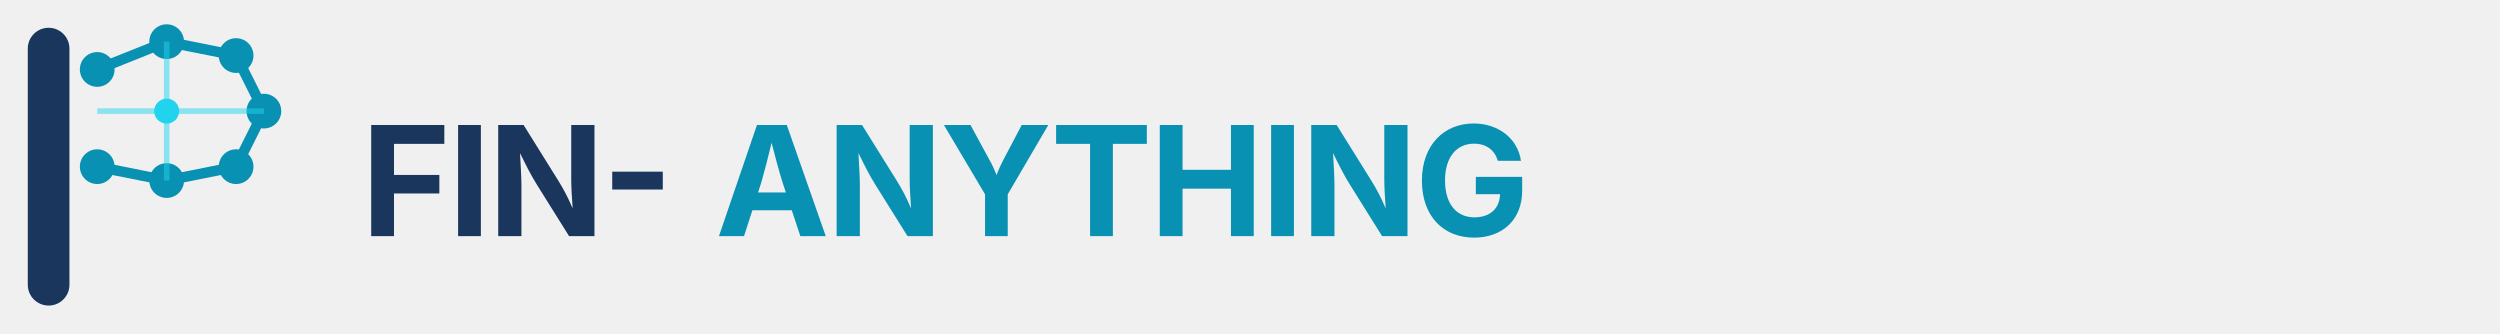
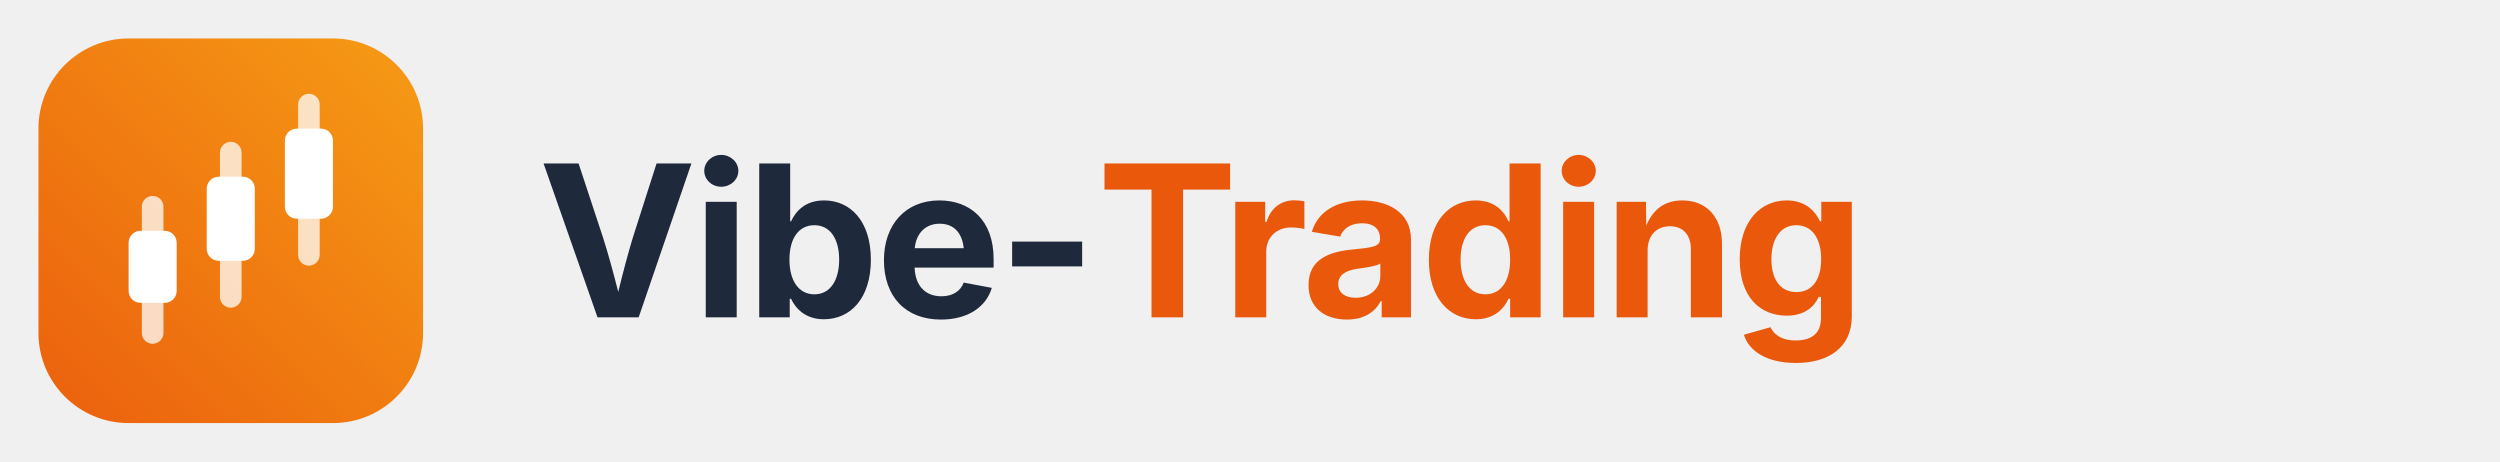
- <svg xmlns="http://www.w3.org/2000/svg" viewBox="0 0 360 48" fill="none">
-   <g>
-     <rect x="4" y="4" width="6" height="40" rx="3" fill="#1a365d" />
-     <circle cx="14" cy="10" r="2.5" fill="#0891b2" />
-     <circle cx="24" cy="6" r="2.5" fill="#0891b2" />
-     <circle cx="34" cy="8" r="2.5" fill="#0891b2" />
-     <circle cx="38" cy="16" r="2.5" fill="#0891b2" />
-     <circle cx="34" cy="24" r="2.5" fill="#0891b2" />
-     <circle cx="24" cy="26" r="2.5" fill="#0891b2" />
-     <circle cx="14" cy="24" r="2.5" fill="#0891b2" />
-     <path d="M14 10 L24 6 L34 8 L38 16 L34 24 L24 26 L14 24" stroke="#0891b2" stroke-width="1.5" fill="none" stroke-linejoin="round" />
-     <line x1="24" y1="6" x2="24" y2="26" stroke="#22d3ee" stroke-width="0.8" opacity="0.5" />
-     <line x1="14" y1="16" x2="38" y2="16" stroke="#22d3ee" stroke-width="0.8" opacity="0.5" />
-     <circle cx="24" cy="16" r="1.8" fill="#22d3ee" />
+ <svg xmlns="http://www.w3.org/2000/svg" viewBox="0 0 260 48" fill="none">
+   <defs>
+     <linearGradient id="g" x1="4" y1="44" x2="44" y2="4" gradientUnits="userSpaceOnUse">
+       <stop offset="0" stop-color="#EA580C" />
+       <stop offset="1" stop-color="#F7A316" />
+     </linearGradient>
+   </defs>
+   <g transform="translate(4 4) scale(1.25)">
+     <rect width="32" height="32" rx="7.5" fill="url(#g)" />
+     <line x1="9.5" y1="14" x2="9.5" y2="24.5" stroke="#ffffff" stroke-opacity="0.75" stroke-width="1.8" stroke-linecap="round" />
+     <rect x="7.5" y="16" width="4" height="6" rx="1" fill="#ffffff" />
+     <line x1="16" y1="9.5" x2="16" y2="21.5" stroke="#ffffff" stroke-opacity="0.75" stroke-width="1.8" stroke-linecap="round" />
+     <rect x="14" y="11.5" width="4" height="7" rx="1" fill="#ffffff" />
+     <line x1="22.5" y1="5.5" x2="22.5" y2="18" stroke="#ffffff" stroke-opacity="0.75" stroke-width="1.8" stroke-linecap="round" />
+     <rect x="20.5" y="7.5" width="4" height="7.5" rx="1" fill="#ffffff" />
  </g>
-   <text x="52" y="34" font-family="Inter, system-ui, sans-serif" font-weight="700" font-size="22" fill="#1a365d" letter-spacing="-0.4">FIN-</text>
-   <text x="103" y="34" font-family="Inter, system-ui, sans-serif" font-weight="700" font-size="22" fill="#0891b2" letter-spacing="-0.4">ANYTHING</text>
+   <text x="56" y="33" font-family="Inter, system-ui, sans-serif" font-weight="700" font-size="22" letter-spacing="-0.4" fill="#1E293B">Vibe-<tspan fill="#EA580C">Trading</tspan>
+   </text>
</svg>
